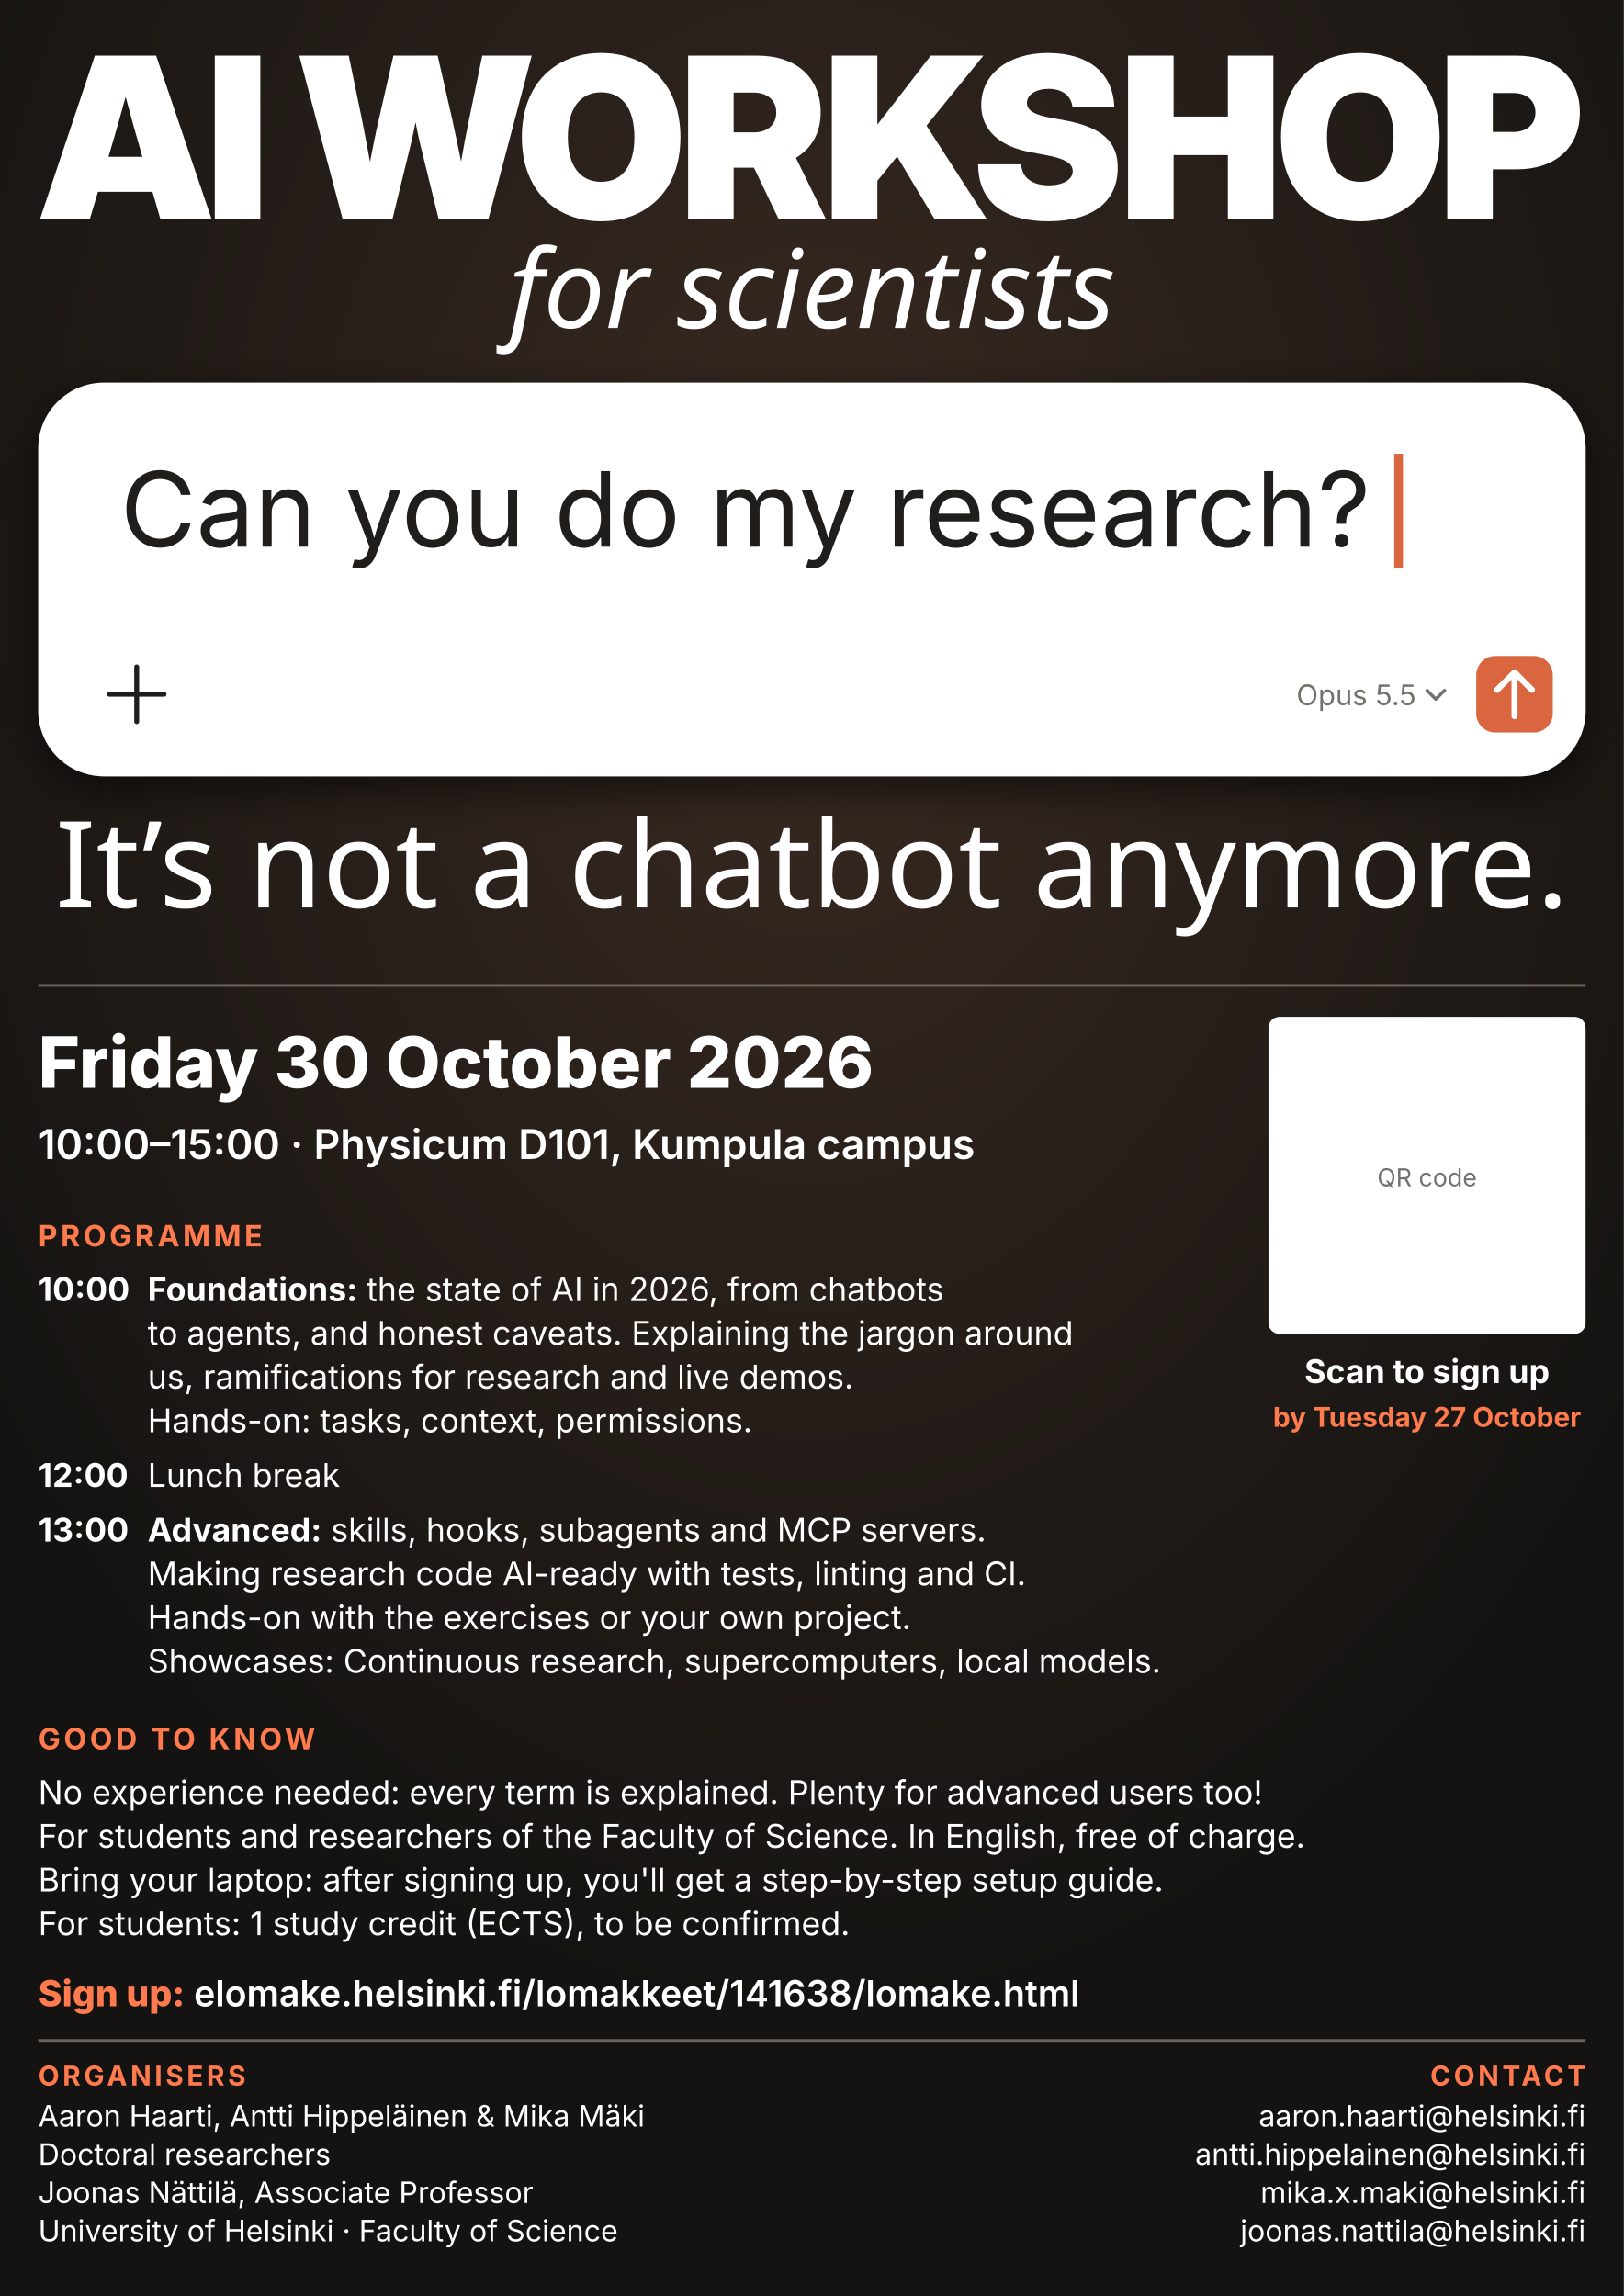
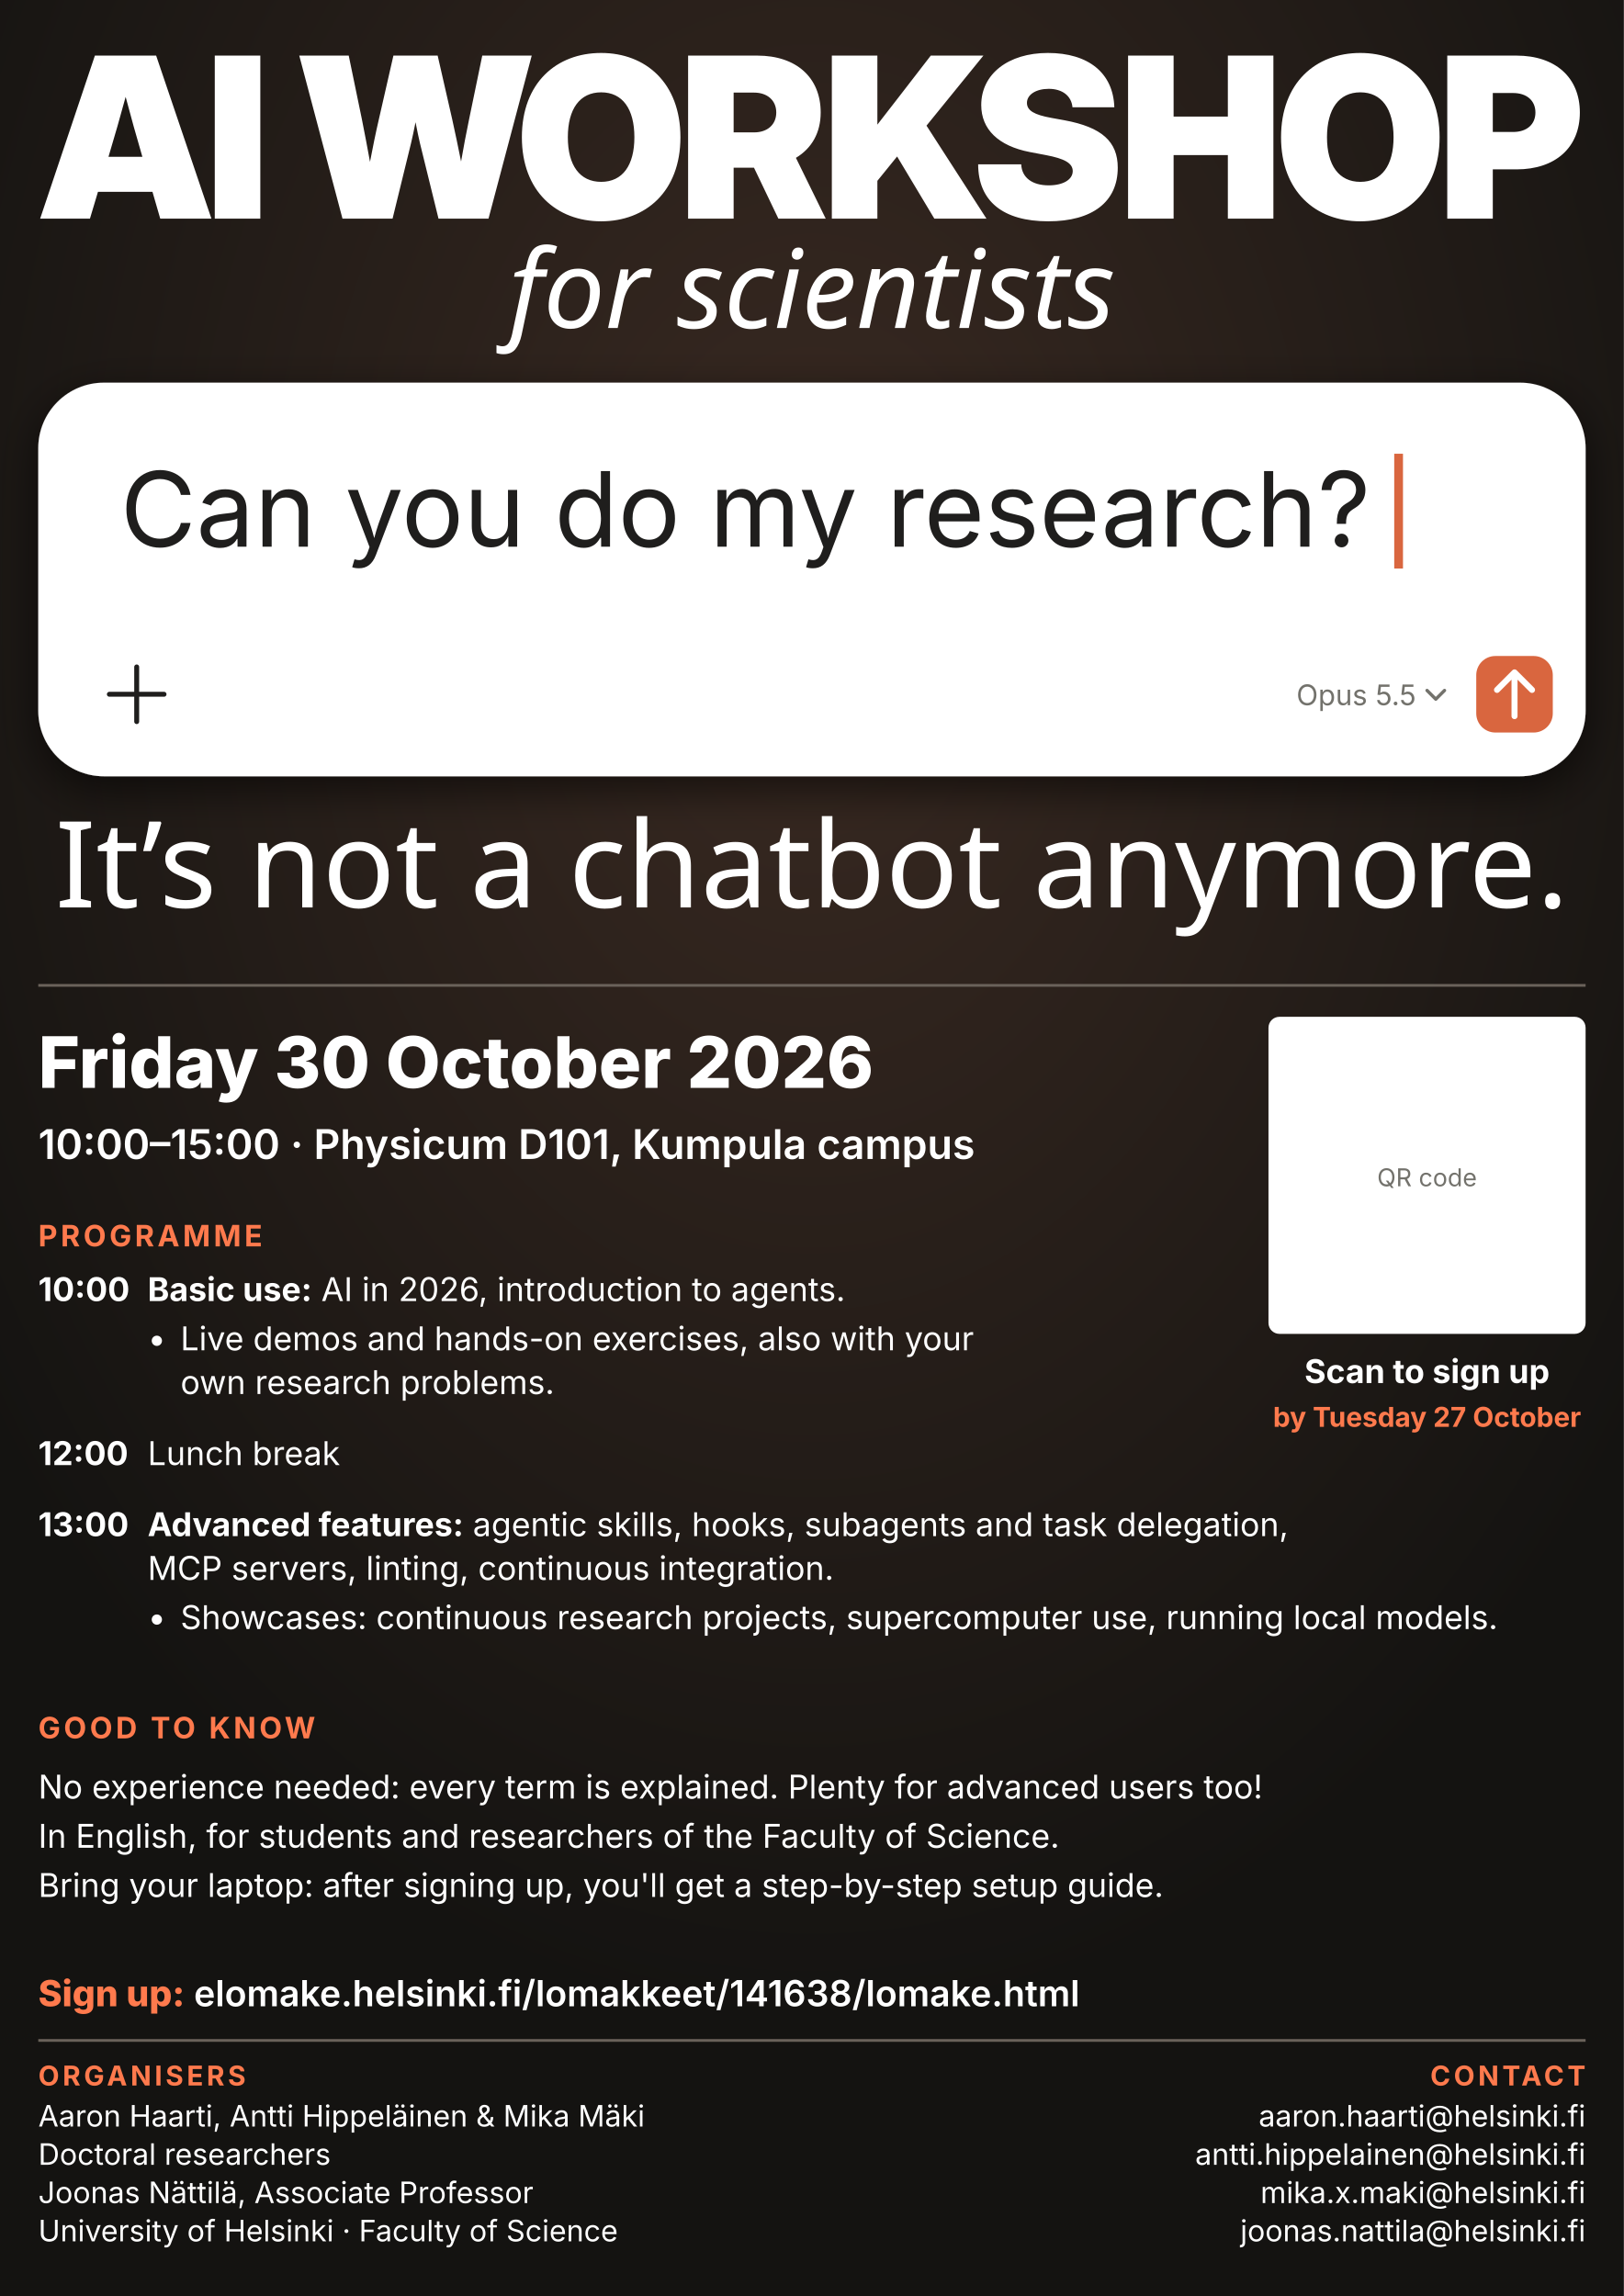
<svg xmlns="http://www.w3.org/2000/svg" width="297mm" height="420mm" viewBox="0 0 297 420">
  <defs>
    <radialGradient id="glow" cx="50%" cy="26%" r="62%">
      <stop offset="0" stop-color="#3a2a22" />
      <stop offset="1" stop-color="#141311" />
    </radialGradient>
    <filter id="shadow" x="-10%" y="-20%" width="120%" height="160%">
      <feGaussianBlur in="SourceAlpha" stdDeviation="4" />
      <feOffset dx="0" dy="2.5" result="blurred" />
      <feFlood flood-color="#000" flood-opacity="0.6" />
      <feComposite in2="blurred" operator="in" />
      <feMerge>
        <feMergeNode />
        <feMergeNode in="SourceGraphic" />
      </feMerge>
    </filter>
  </defs>
  <rect id="background" width="297" height="420" fill="url(#glow)" />
  <g id="masthead" fill="#ffffff" text-anchor="middle">
    <text id="masthead-title" x="148.5" y="40" font-family="Inter Display" font-weight="900" font-size="41" letter-spacing="-1">AI WORKSHOP</text>
    <text id="masthead-sub" x="148.5" y="60" font-family="EB Garamond" font-style="italic" font-size="20">for scientists</text>
  </g>
  <g id="prompt" filter="url(#shadow)">
    <rect id="prompt-box" x="7" y="70" width="283" height="72" rx="12" fill="#ffffff" />
  </g>
  <g id="prompt-content">
    <text id="prompt-text" x="22" y="100" font-family="Inter" font-size="19" fill="#1f1e1d">Can you do my research?</text>
    <rect id="prompt-cursor" x="255" y="83" width="1.6" height="21" fill="#d9663f" />
    <path id="plus" d="M25 122v10M20 127h10" stroke="#1f1e1d" stroke-width="0.9" stroke-linecap="round" />
    <text id="model-picker" x="259" y="129" text-anchor="end" font-family="Inter" font-size="5.2" fill="#73726c">Opus 5.5</text>
    <path d="M261 126.3l1.6 1.6 1.6-1.6" fill="none" stroke="#73726c" stroke-width="0.6" stroke-linecap="round" stroke-linejoin="round" />
    <rect id="send-button" x="270" y="120" width="14" height="14" rx="3.5" fill="#d9663f" />
    <path d="M277 131v-8M273.8 126.2l3.2-3.2 3.2 3.2" fill="none" stroke="#ffffff" stroke-width="1.1" stroke-linecap="round" stroke-linejoin="round" />
  </g>
  <text id="cover-line" x="148.5" y="166" text-anchor="middle" font-family="EB Garamond" font-size="22" fill="#ffffff">It’s not a chatbot anymore.</text>
  <rect x="7" y="180" width="283" height="0.5" fill="#6a625a" />
  <g id="when-where" font-family="Inter" fill="#ffffff">
    <text id="date" x="7" y="199" font-weight="800" font-size="13">Friday 30 October 2026</text>
    <text id="time-place" x="7" y="212" font-weight="600" font-size="7.5">10:00–15:00 · Physicum D101, Kumpula campus</text>
  </g>
  <g id="qr" font-family="Inter" text-anchor="middle">
    <rect id="qr-placeholder" x="232" y="186" width="58" height="58" rx="2" fill="#ffffff" />
    <text x="261" y="217" font-size="4.5" fill="#73726c">QR code</text>
    <text x="261" y="253" font-weight="700" font-size="6" fill="#ffffff">Scan to sign up</text>
    <text x="261" y="261" font-weight="700" font-size="5" fill="#ff7a4d">by Tuesday 27 October</text>
  </g>
  <g id="programme" font-family="Inter" font-size="6" fill="#ffffff">
    <text x="7" y="228" font-weight="700" font-size="5.4" letter-spacing="0.6" fill="#ff7a4d">PROGRAMME</text>
    <text x="7" y="238" font-weight="700">10:00</text>
    <text x="27" y="238">
-       <tspan font-weight="700">Foundations:</tspan> the state of AI in 2026, from chatbots</text>
-     <text x="27" y="246">to agents, and honest caveats. Explaining the jargon around</text>
-     <text x="27" y="254">us, ramifications for research and live demos.</text>
-     <text x="27" y="262">Hands-on: tasks, context, permissions.</text>
-     <text x="7" y="272" font-weight="700">12:00</text>
-     <text x="27" y="272">Lunch break</text>
-     <text x="7" y="282" font-weight="700">13:00</text>
-     <text x="27" y="282">
-       <tspan font-weight="700">Advanced:</tspan> skills, hooks, subagents and MCP servers.</text>
-     <text x="27" y="290">Making research code AI-ready with tests, linting and CI.</text>
-     <text x="27" y="298">Hands-on with the exercises or your own project.</text>
-     <text x="27" y="306">Showcases: Continuous research, supercomputers, local models.</text>
+       <tspan font-weight="700">Basic use:</tspan> AI in 2026, introduction to agents.</text>
+     <text x="27" y="247">•</text>
+     <text x="33" y="247">Live demos and hands-on exercises, also with your</text>
+     <text x="33" y="255">own research problems.</text>
+     <text x="7" y="268" font-weight="700">12:00</text>
+     <text x="27" y="268">Lunch break</text>
+     <text x="7" y="281" font-weight="700">13:00</text>
+     <text x="27" y="281">
+       <tspan font-weight="700">Advanced features:</tspan> agentic skills, hooks, subagents and task delegation,</text>
+     <text x="27" y="289">MCP servers, linting, continuous integration.</text>
+     <text x="27" y="298">•</text>
+     <text x="33" y="298">Showcases: continuous research projects, supercomputer use, running local models.</text>
  </g>
  <g id="good-to-know" font-family="Inter" font-size="6" fill="#ffffff">
-     <text x="7" y="320" font-weight="700" font-size="5.4" letter-spacing="0.6" fill="#ff7a4d">GOOD TO KNOW</text>
-     <text x="7" y="330">No experience needed: every term is explained. Plenty for advanced users too!</text>
-     <text x="7" y="338">For students and researchers of the Faculty of Science. In English, free of charge.</text>
-     <text x="7" y="346">Bring your laptop: after signing up, you'll get a step-by-step setup guide.</text>
-     <text x="7" y="354">For students: 1 study credit (ECTS), to be confirmed.</text>
+     <text x="7" y="318" font-weight="700" font-size="5.4" letter-spacing="0.6" fill="#ff7a4d">GOOD TO KNOW</text>
+     <text x="7" y="329">No experience needed: every term is explained. Plenty for advanced users too!</text>
+     <text x="7" y="338">In English, for students and researchers of the Faculty of Science.</text>
+     <text x="7" y="347">Bring your laptop: after signing up, you'll get a step-by-step setup guide.</text>
  </g>
  <text id="signup-url" x="7" y="367" font-family="Inter" font-weight="600" font-size="6.6" fill="#ffffff">
    <tspan font-weight="800" fill="#ff7a4d">Sign up:</tspan> elomake.helsinki.fi/lomakkeet/141638/lomake.html</text>
  <g id="footer" font-family="Inter" font-size="5.4" fill="#ffffff">
    <rect x="7" y="373" width="283" height="0.5" fill="#6a625a" />
    <text x="7" y="381.5" font-weight="700" font-size="5" letter-spacing="0.6" fill="#ff7a4d">ORGANISERS</text>
    <text x="7" y="389">Aaron Haarti, Antti Hippeläinen &amp; Mika Mäki</text>
    <text x="7" y="396">Doctoral researchers</text>
    <text x="7" y="403">Joonas Nättilä, Associate Professor</text>
    <text x="7" y="410">University of Helsinki · Faculty of Science</text>
    <g text-anchor="end">
      <text x="290" y="381.5" font-weight="700" font-size="5" letter-spacing="0.6" fill="#ff7a4d">CONTACT</text>
      <text x="290" y="389">aaron.haarti@helsinki.fi</text>
      <text x="290" y="396">antti.hippelainen@helsinki.fi</text>
      <text x="290" y="403">mika.x.maki@helsinki.fi</text>
      <text x="290" y="410">joonas.nattila@helsinki.fi</text>
    </g>
  </g>
</svg>
